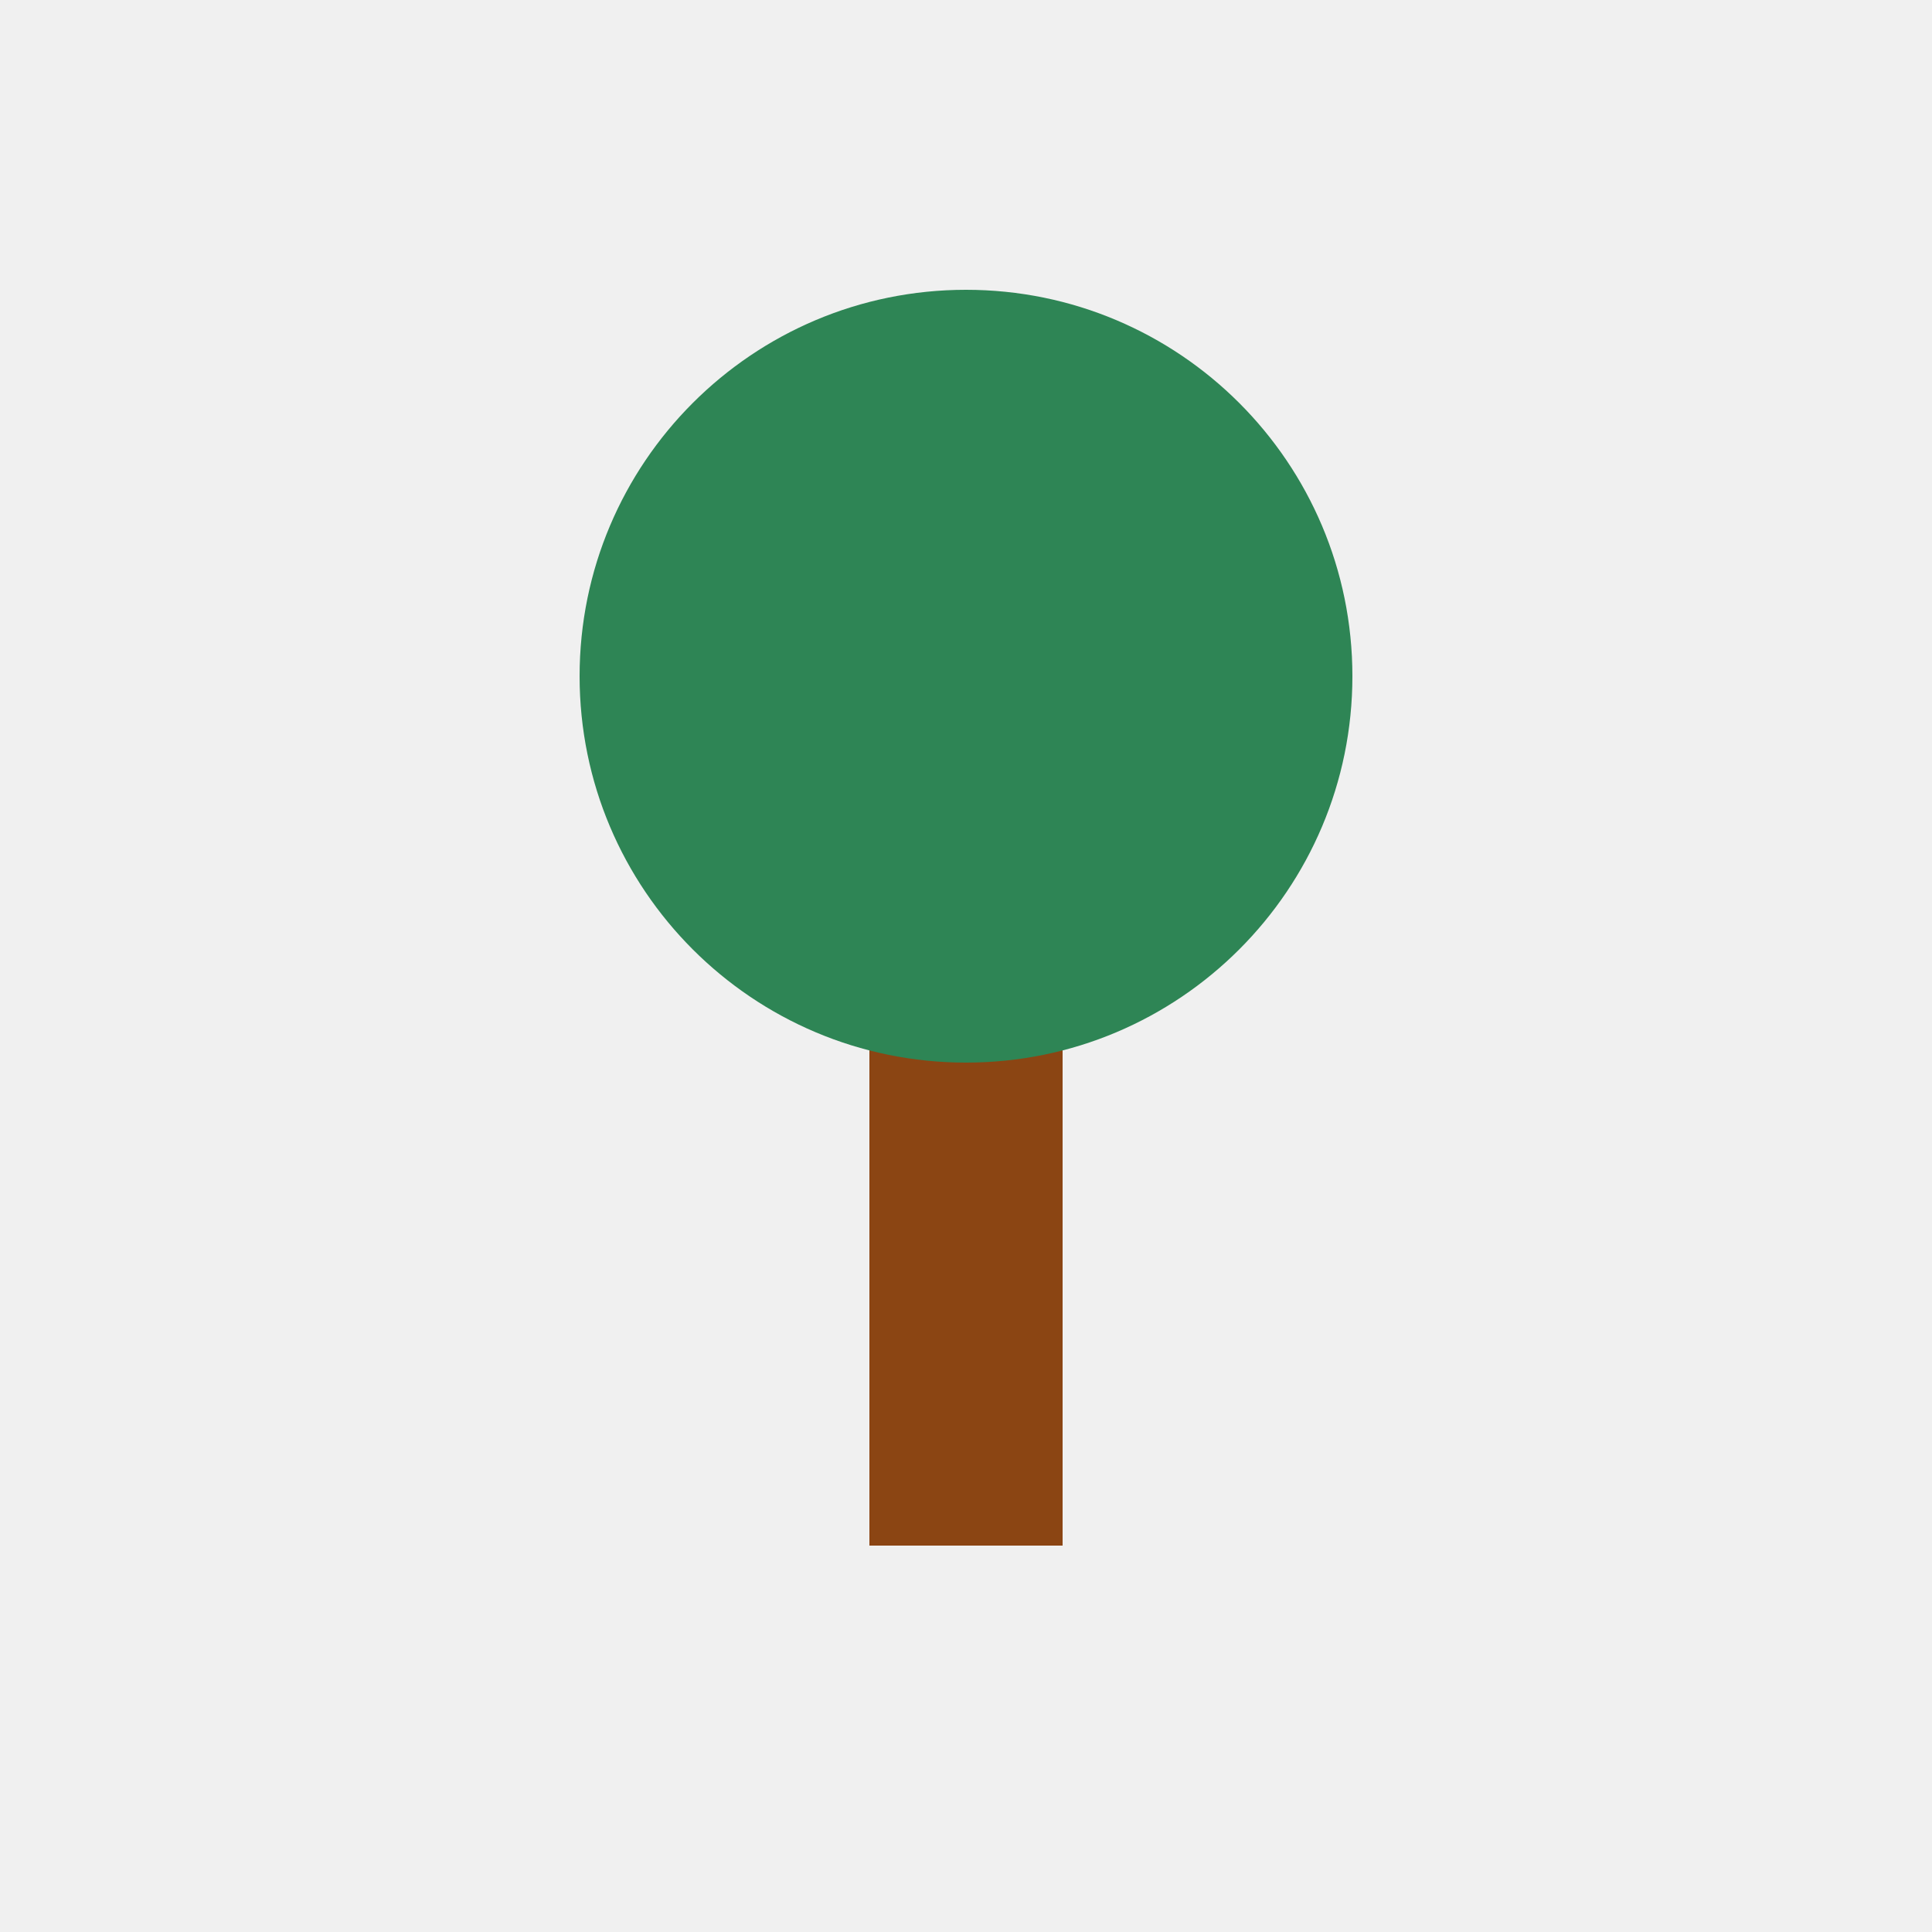
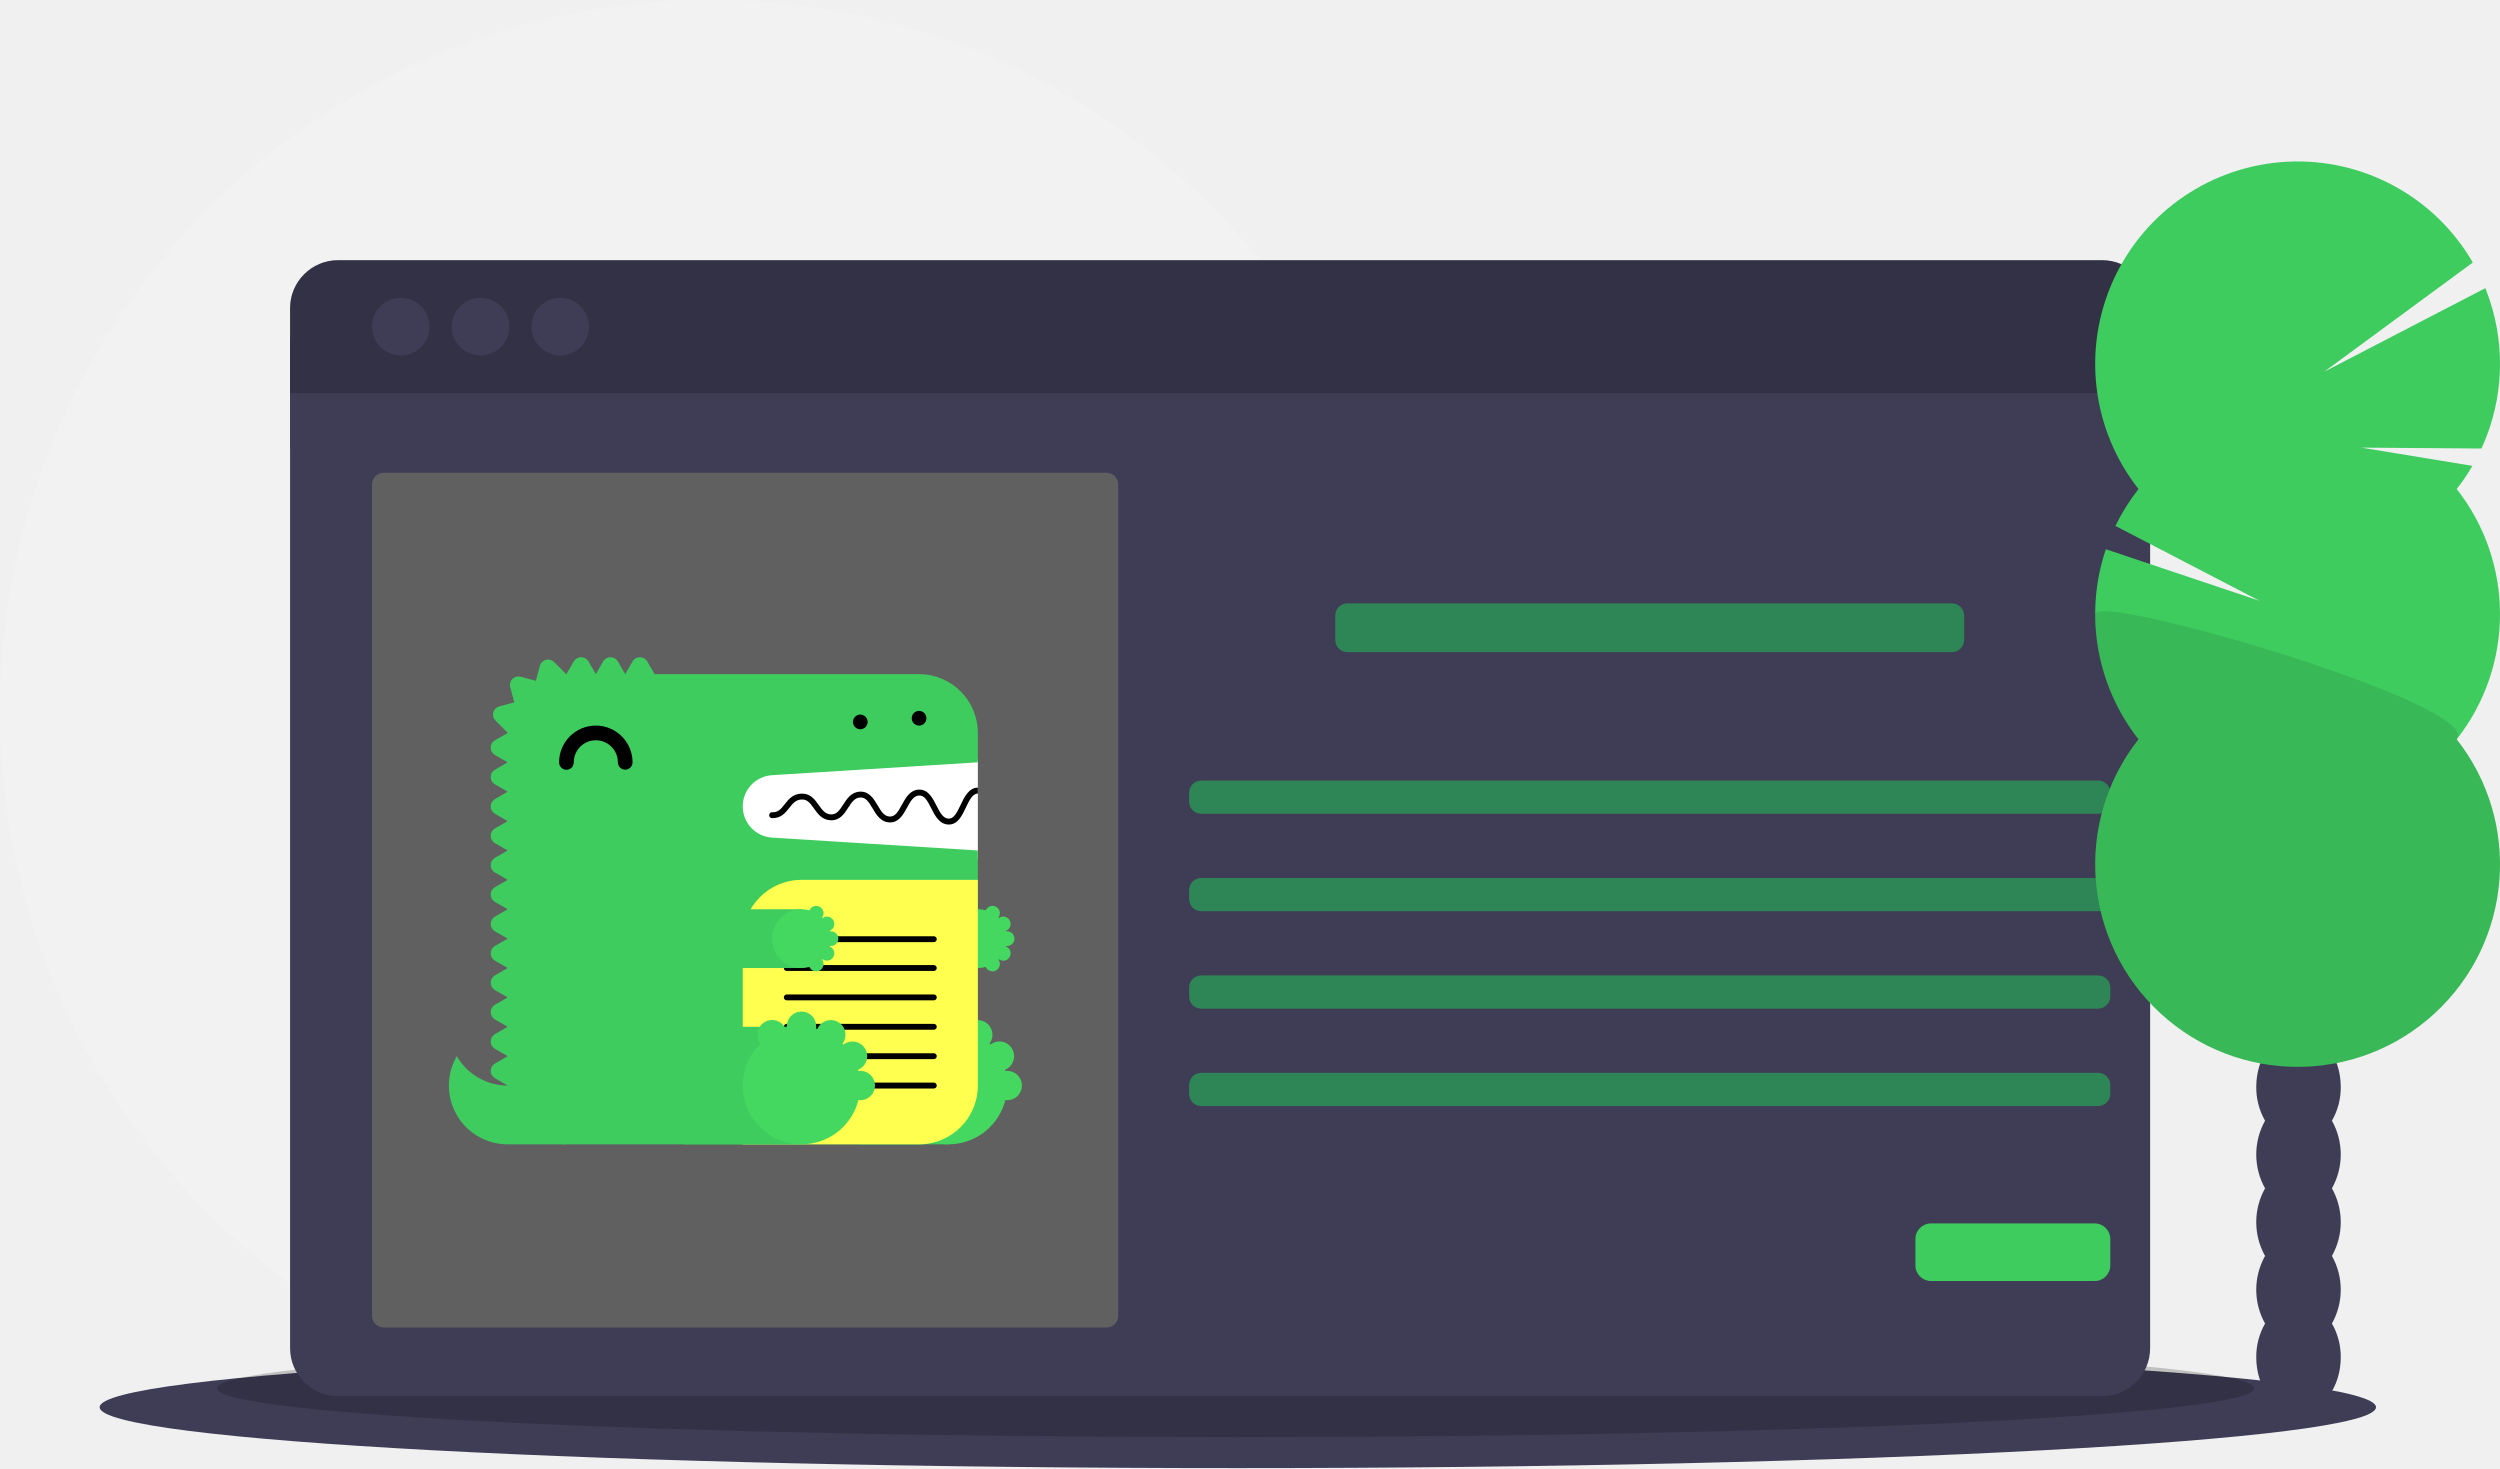
- <svg xmlns="http://www.w3.org/2000/svg" width="1000" height="1000" viewBox="0 0 1000 1000">
-   <rect x="450" y="400" width="100" height="400" fill="#8B4513" />
-   <circle cx="500" cy="350" r="200" fill="#2e8555" />
+ <svg xmlns="http://www.w3.org/2000/svg" id="ac356da0-b129-4ca5-aecc-4700531dd101" data-name="Layer 1" width="1129" height="663" viewBox="0 0 1129 663">
+   <circle cx="321" cy="321" r="321" fill="#f2f2f2" />
+   <ellipse cx="559" cy="635.5" rx="514" ry="27.5" fill="#3f3d56" />
+   <ellipse cx="558" cy="627" rx="460" ry="22" opacity="0.2" />
+   <rect x="131" y="152.5" width="840" height="50" fill="#3f3d56" />
+   <path d="M166.5,727.33A21.67,21.67,0,0,0,188.17,749H984.83A21.67,21.67,0,0,0,1006.5,727.33V296h-840Z" transform="translate(-35.5 -118.5)" fill="#3f3d56" />
+   <path d="M984.83,236H188.17A21.67,21.67,0,0,0,166.5,257.67V296h840V257.67A21.67,21.67,0,0,0,984.83,236Z" transform="translate(-35.5 -118.5)" fill="#3f3d56" />
+   <path d="M984.83,236H188.17A21.67,21.67,0,0,0,166.5,257.67V296h840V257.67A21.67,21.67,0,0,0,984.83,236Z" transform="translate(-35.5 -118.5)" opacity="0.2" />
+   <circle cx="181" cy="147.5" r="13" fill="#3f3d56" />
+   <circle cx="217" cy="147.5" r="13" fill="#3f3d56" />
+   <circle cx="253" cy="147.5" r="13" fill="#3f3d56" />
+   <rect x="168" y="213.5" width="337" height="386" rx="5.335" fill="#606060" />
+   <rect x="603" y="272.5" width="284" height="22" rx="5.476" fill="#2e8555" />
+   <rect x="537" y="352.5" width="416" height="15" rx="5.476" fill="#2e8555" />
+   <rect x="537" y="396.5" width="416" height="15" rx="5.476" fill="#2e8555" />
+   <rect x="537" y="440.5" width="416" height="15" rx="5.476" fill="#2e8555" />
+   <rect x="537" y="484.5" width="416" height="15" rx="5.476" fill="#2e8555" />
+   <rect x="865" y="552.5" width="88" height="26" rx="7.028" fill="#3ecc5f" />
+   <path d="M1088.603,624.616a30.114,30.114,0,0,0,3.983-15.266c0-13.797-8.544-24.981-19.083-24.981s-19.083,11.184-19.083,24.981a30.114,30.114,0,0,0,3.983,15.266,31.248,31.248,0,0,0,0,30.532,31.248,31.248,0,0,0,0,30.532,31.248,31.248,0,0,0,0,30.532,30.114,30.114,0,0,0-3.983,15.266c0,13.797,8.544,24.981,19.083,24.981s19.083-11.184,19.083-24.981a30.114,30.114,0,0,0-3.983-15.266,31.248,31.248,0,0,0,0-30.532,31.248,31.248,0,0,0,0-30.532,31.248,31.248,0,0,0,0-30.532Z" transform="translate(-35.5 -118.5)" fill="#3f3d56" />
+   <ellipse cx="1038.003" cy="460.318" rx="19.083" ry="24.981" fill="#3f3d56" />
+   <ellipse cx="1038.003" cy="429.786" rx="19.083" ry="24.981" fill="#3f3d56" />
+   <path d="M1144.939,339.345a91.611,91.611,0,0,0,7.107-10.461l-50.141-8.235,54.229.403a91.566,91.566,0,0,0,1.746-72.426l-72.754,37.741,67.097-49.321a91.413,91.413,0,1,0-150.971,102.298,91.458,91.458,0,0,0-10.425,16.669l65.087,33.814-69.4-23.292a91.46,91.46,0,0,0,14.738,85.837,91.406,91.406,0,1,0,143.689,0,91.418,91.418,0,0,0,0-113.029Z" transform="translate(-35.5 -118.5)" fill="#3ecc5f" fill-rule="evenodd" />
+   <path d="M981.688,395.859a91.013,91.013,0,0,0,19.561,56.514,91.406,91.406,0,1,0,143.689,0C1157.19,436.821,981.688,385.6,981.688,395.859Z" transform="translate(-35.5 -118.5)" opacity="0.1" />
+   <path d="M365.62,461.436H477.094v45.12H365.62Z" transform="translate(-35.5 -118.5)" fill="#fff" fill-rule="evenodd" />
+   <path d="M264.763,608.741a26.509,26.509,0,0,1-22.962-13.271,26.51,26.51,0,0,0,22.962,39.812H291.304V608.741Z" transform="translate(-35.5 -118.5)" fill="#3ecc5f" fill-rule="evenodd" />
+   <path d="M384.172,468.571l92.922-5.807V449.493a26.541,26.541,0,0,0-26.541-26.541H331.116l-3.318-5.746a3.83,3.83,0,0,0-6.635,0l-3.318,5.746-3.318-5.746a3.83,3.83,0,0,0-6.635,0l-3.318,5.746L301.257,417.205a3.83,3.83,0,0,0-6.635,0L291.304,422.951c-.029,0-.056.004-.086.004l-5.497-5.495a3.829,3.829,0,0,0-6.407,1.717l-1.817,6.773L270.607,424.103a3.83,3.83,0,0,0-4.691,4.693l1.845,6.891-6.771,1.814a3.832,3.832,0,0,0-1.72,6.41l5.497,5.497c0,.028-.004.056-.004.085l-5.746,3.318a3.83,3.83,0,0,0,0,6.635l5.746,3.318L259.016,466.081a3.83,3.83,0,0,0,0,6.635l5.746,3.318-5.746,3.318a3.83,3.83,0,0,0,0,6.635l5.746,3.318-5.746,3.318a3.83,3.83,0,0,0,0,6.635l5.746,3.318-5.746,3.318a3.83,3.83,0,0,0,0,6.635l5.746,3.318-5.746,3.318a3.83,3.83,0,0,0,0,6.635l5.746,3.318-5.746,3.318a3.83,3.83,0,0,0,0,6.635l5.746,3.318-5.746,3.318a3.83,3.83,0,0,0,0,6.635l5.746,3.318L259.016,558.976a3.83,3.83,0,0,0,0,6.635l5.746,3.318-5.746,3.318a3.83,3.83,0,0,0,0,6.635l5.746,3.318-5.746,3.318a3.83,3.83,0,0,0,0,6.635l5.746,3.318-5.746,3.318a3.83,3.83,0,0,0,0,6.635l5.746,3.318A26.541,26.541,0,0,0,291.304,635.283H450.553A26.541,26.541,0,0,0,477.094,608.741V502.575l-92.922-5.807a14.126,14.126,0,0,1,0-28.198" transform="translate(-35.5 -118.5)" fill="#3ecc5f" fill-rule="evenodd" />
+   <path d="M424.011,635.283h39.812V582.2H424.011Z" transform="translate(-35.5 -118.5)" fill="#3ecc5f" fill-rule="evenodd" />
+   <path d="M490.365,602.106a6.602,6.602,0,0,0-.848.085c-.05-.199-.098-.399-.154-.599A6.627,6.627,0,1,0,482.806,590.21q-.22-.225-.445-.446a6.624,6.624,0,1,0-11.397-6.564c-.196-.056-.394-.102-.591-.153a6.64,6.64,0,1,0-13.101,0c-.196.05-.394.097-.591.153a6.628,6.628,0,1,0-11.397,6.564,26.528,26.528,0,1,0,44.231,25.528,6.621,6.621,0,1,0,.848-13.186" transform="translate(-35.5 -118.5)" fill="#44d860" fill-rule="evenodd" />
+   <path d="M437.282,555.658H477.094V529.117H437.282Z" transform="translate(-35.5 -118.5)" fill="#3ecc5f" fill-rule="evenodd" />
+   <path d="M490.365,545.705a3.318,3.318,0,0,0,0-6.635,3.411,3.411,0,0,0-.423.042c-.027-.1-.049-.199-.077-.299a3.319,3.319,0,0,0-1.278-6.379,3.282,3.282,0,0,0-2.001.687q-.109-.113-.223-.223a3.282,3.282,0,0,0,.671-1.983,3.318,3.318,0,0,0-6.37-1.299,13.271,13.271,0,1,0,0,25.541,3.318,3.318,0,0,0,6.37-1.299,3.282,3.282,0,0,0-.671-1.983q.113-.109.223-.223a3.282,3.282,0,0,0,2.001.687,3.318,3.318,0,0,0,1.278-6.379c.028-.098.05-.199.077-.299a3.413,3.413,0,0,0,.423.042" transform="translate(-35.5 -118.5)" fill="#44d860" fill-rule="evenodd" />
+   <path d="M317.845,466.081a3.318,3.318,0,0,1-3.318-3.318,9.953,9.953,0,1,0-19.906,0,3.318,3.318,0,1,1-6.635,0,16.588,16.588,0,1,1,33.177,0,3.318,3.318,0,0,1-3.318,3.318" transform="translate(-35.5 -118.5)" fill-rule="evenodd" />
+   <path d="M370.928,635.283h79.624A26.541,26.541,0,0,0,477.094,608.741v-92.895H397.47a26.541,26.541,0,0,0-26.541,26.541Z" transform="translate(-35.5 -118.5)" fill="#ffff50" fill-rule="evenodd" />
+   <path d="M457.214,556.985H390.808a1.327,1.327,0,0,1,0-2.654h66.407a1.327,1.327,0,0,1,0,2.654m0,26.541H390.808a1.327,1.327,0,1,1,0-2.654h66.407a1.327,1.327,0,0,1,0,2.654m0,26.541H390.808a1.327,1.327,0,1,1,0-2.654h66.407a1.327,1.327,0,0,1,0,2.654m0-66.107H390.808a1.327,1.327,0,0,1,0-2.654h66.407a1.327,1.327,0,0,1,0,2.654m0,26.295H390.808a1.327,1.327,0,0,1,0-2.654h66.407a1.327,1.327,0,0,1,0,2.654m0,26.541H390.808a1.327,1.327,0,0,1,0-2.654h66.407a1.327,1.327,0,0,1,0,2.654M477.094,474.191c-.016,0-.029-.008-.045-.007-4.101.139-6.041,4.241-7.753,7.86-1.786,3.782-3.168,6.241-5.432,6.167-2.507-.09-3.94-2.922-5.458-5.919-1.744-3.442-3.734-7.347-7.913-7.201-4.042.138-5.989,3.708-7.706,6.857-1.827,3.355-3.071,5.395-5.469,5.3-2.557-.093-3.916-2.395-5.489-5.06-1.753-2.967-3.78-6.304-7.878-6.189-3.973.137-5.925,3.165-7.648,5.839-1.822,2.827-3.099,4.549-5.527,4.447-2.618-.093-3.971-2.004-5.535-4.216-1.757-2.486-3.737-5.299-7.823-5.162-3.886.133-5.838,2.614-7.559,4.801-1.635,2.076-2.912,3.718-5.612,3.615a1.328,1.328,0,1,0-.096,2.654c4.004.134,6.032-2.389,7.793-4.628,1.562-1.985,2.91-3.699,5.564-3.789,2.556-.109,3.754,1.48,5.567,4.041,1.721,2.434,3.675,5.194,7.605,5.336,4.118.138,6.099-2.939,7.854-5.663,1.569-2.434,2.922-4.535,5.507-4.624,2.379-.089,3.675,1.792,5.501,4.885,1.721,2.916,3.671,6.219,7.68,6.365,4.147.143,6.15-3.477,7.895-6.682,1.512-2.771,2.938-5.388,5.466-5.476,2.379-.056,3.62,2.117,5.456,5.746,1.715,3.388,3.659,7.226,7.73,7.373l.224.004c4.066,0,5.996-4.081,7.704-7.689,1.512-3.198,2.942-6.211,5.397-6.334Z" transform="translate(-35.5 -118.5)" fill-rule="evenodd" />
+   <path d="M344.387,635.283h53.083V582.2H344.387Z" transform="translate(-35.5 -118.5)" fill="#3ecc5f" fill-rule="evenodd" />
+   <path d="M424.011,602.106a6.602,6.602,0,0,0-.848.085c-.05-.199-.098-.399-.154-.599A6.627,6.627,0,1,0,416.452,590.21q-.22-.225-.445-.446a6.624,6.624,0,1,0-11.397-6.564c-.196-.056-.394-.102-.591-.153a6.64,6.64,0,1,0-13.101,0c-.196.05-.394.097-.591.153a6.628,6.628,0,1,0-11.397,6.564,26.528,26.528,0,1,0,44.231,25.528,6.621,6.621,0,1,0,.848-13.186" transform="translate(-35.5 -118.5)" fill="#44d860" fill-rule="evenodd" />
+   <path d="M344.387,555.658h53.083V529.117H344.387Z" transform="translate(-35.5 -118.5)" fill="#3ecc5f" fill-rule="evenodd" />
+   <path d="M410.74,545.705a3.318,3.318,0,1,0,0-6.635,3.411,3.411,0,0,0-.423.042c-.027-.1-.049-.199-.077-.299a3.319,3.319,0,0,0-1.278-6.379,3.282,3.282,0,0,0-2.001.687q-.109-.113-.223-.223a3.282,3.282,0,0,0,.671-1.983,3.318,3.318,0,0,0-6.37-1.299,13.271,13.271,0,1,0,0,25.541,3.318,3.318,0,0,0,6.37-1.299,3.282,3.282,0,0,0-.671-1.983q.113-.109.223-.223a3.282,3.282,0,0,0,2.001.687,3.318,3.318,0,0,0,1.278-6.379c.028-.098.05-.199.077-.299a3.413,3.413,0,0,0,.423.042" transform="translate(-35.5 -118.5)" fill="#44d860" fill-rule="evenodd" />
+   <path d="M424.011,447.834a3.603,3.603,0,0,1-.65-.066,3.344,3.344,0,0,1-.624-.186,3.447,3.447,0,0,1-.572-.305,5.027,5.027,0,0,1-.504-.411,3.887,3.887,0,0,1-.41-.504,3.275,3.275,0,0,1-.557-1.845,3.602,3.602,0,0,1,.066-.65,3.826,3.826,0,0,1,.184-.624,3.489,3.489,0,0,1,.307-.571,3.197,3.197,0,0,1,.914-.916,3.447,3.447,0,0,1,.572-.305,3.344,3.344,0,0,1,.624-.186,3.069,3.069,0,0,1,1.301,0,3.223,3.223,0,0,1,1.194.491,5.028,5.028,0,0,1,.504.411,4.88,4.88,0,0,1,.411.504,3.382,3.382,0,0,1,.305.571,3.478,3.478,0,0,1,.252,1.274A3.364,3.364,0,0,1,426.36,446.865a5.027,5.027,0,0,1-.504.411,3.306,3.306,0,0,1-1.845.557m26.541-1.659a3.388,3.388,0,0,1-2.35-.969,5.042,5.042,0,0,1-.41-.504,3.275,3.275,0,0,1-.557-1.845,3.387,3.387,0,0,1,.967-2.349,5.026,5.026,0,0,1,.504-.411,3.447,3.447,0,0,1,.572-.305,3.343,3.343,0,0,1,.624-.186,3.07,3.07,0,0,1,1.301,0,3.224,3.224,0,0,1,1.194.491,5.026,5.026,0,0,1,.504.411,3.388,3.388,0,0,1,.969,2.349,3.726,3.726,0,0,1-.066.65,3.374,3.374,0,0,1-.186.624,4.715,4.715,0,0,1-.305.571,4.88,4.88,0,0,1-.411.504,5.026,5.026,0,0,1-.504.411,3.305,3.305,0,0,1-1.845.557" transform="translate(-35.5 -118.5)" fill-rule="evenodd" />
</svg>
